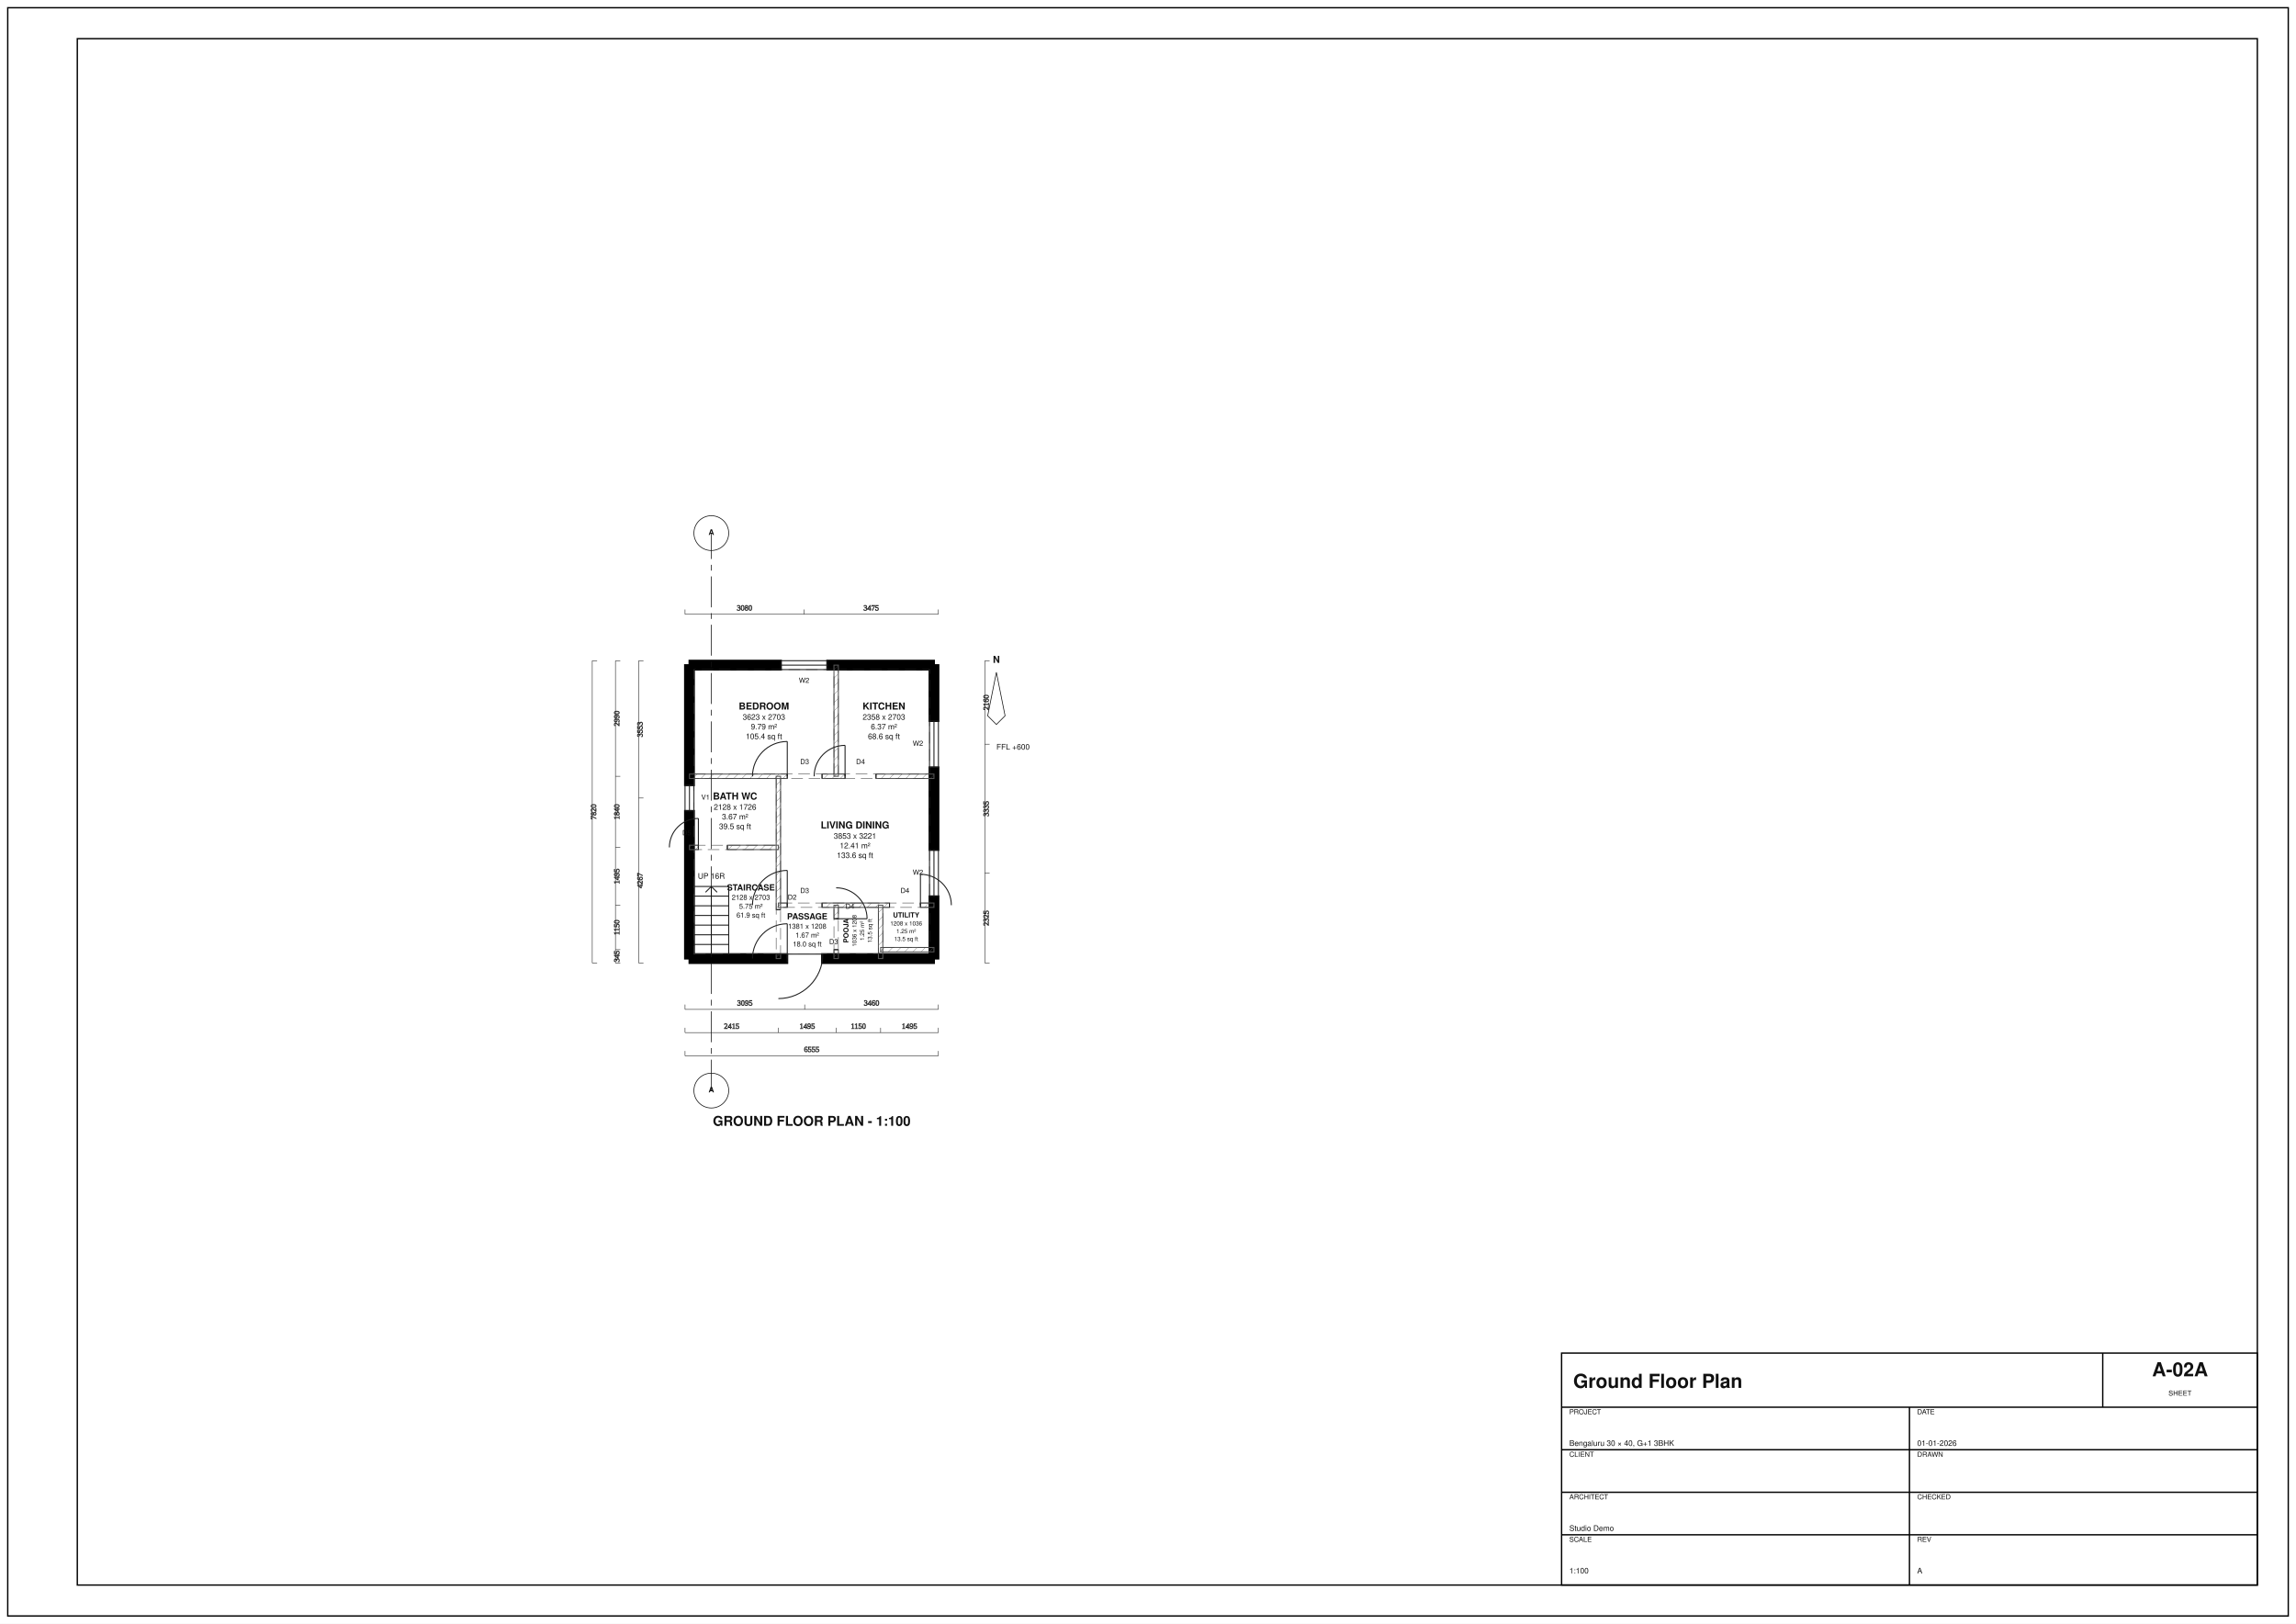
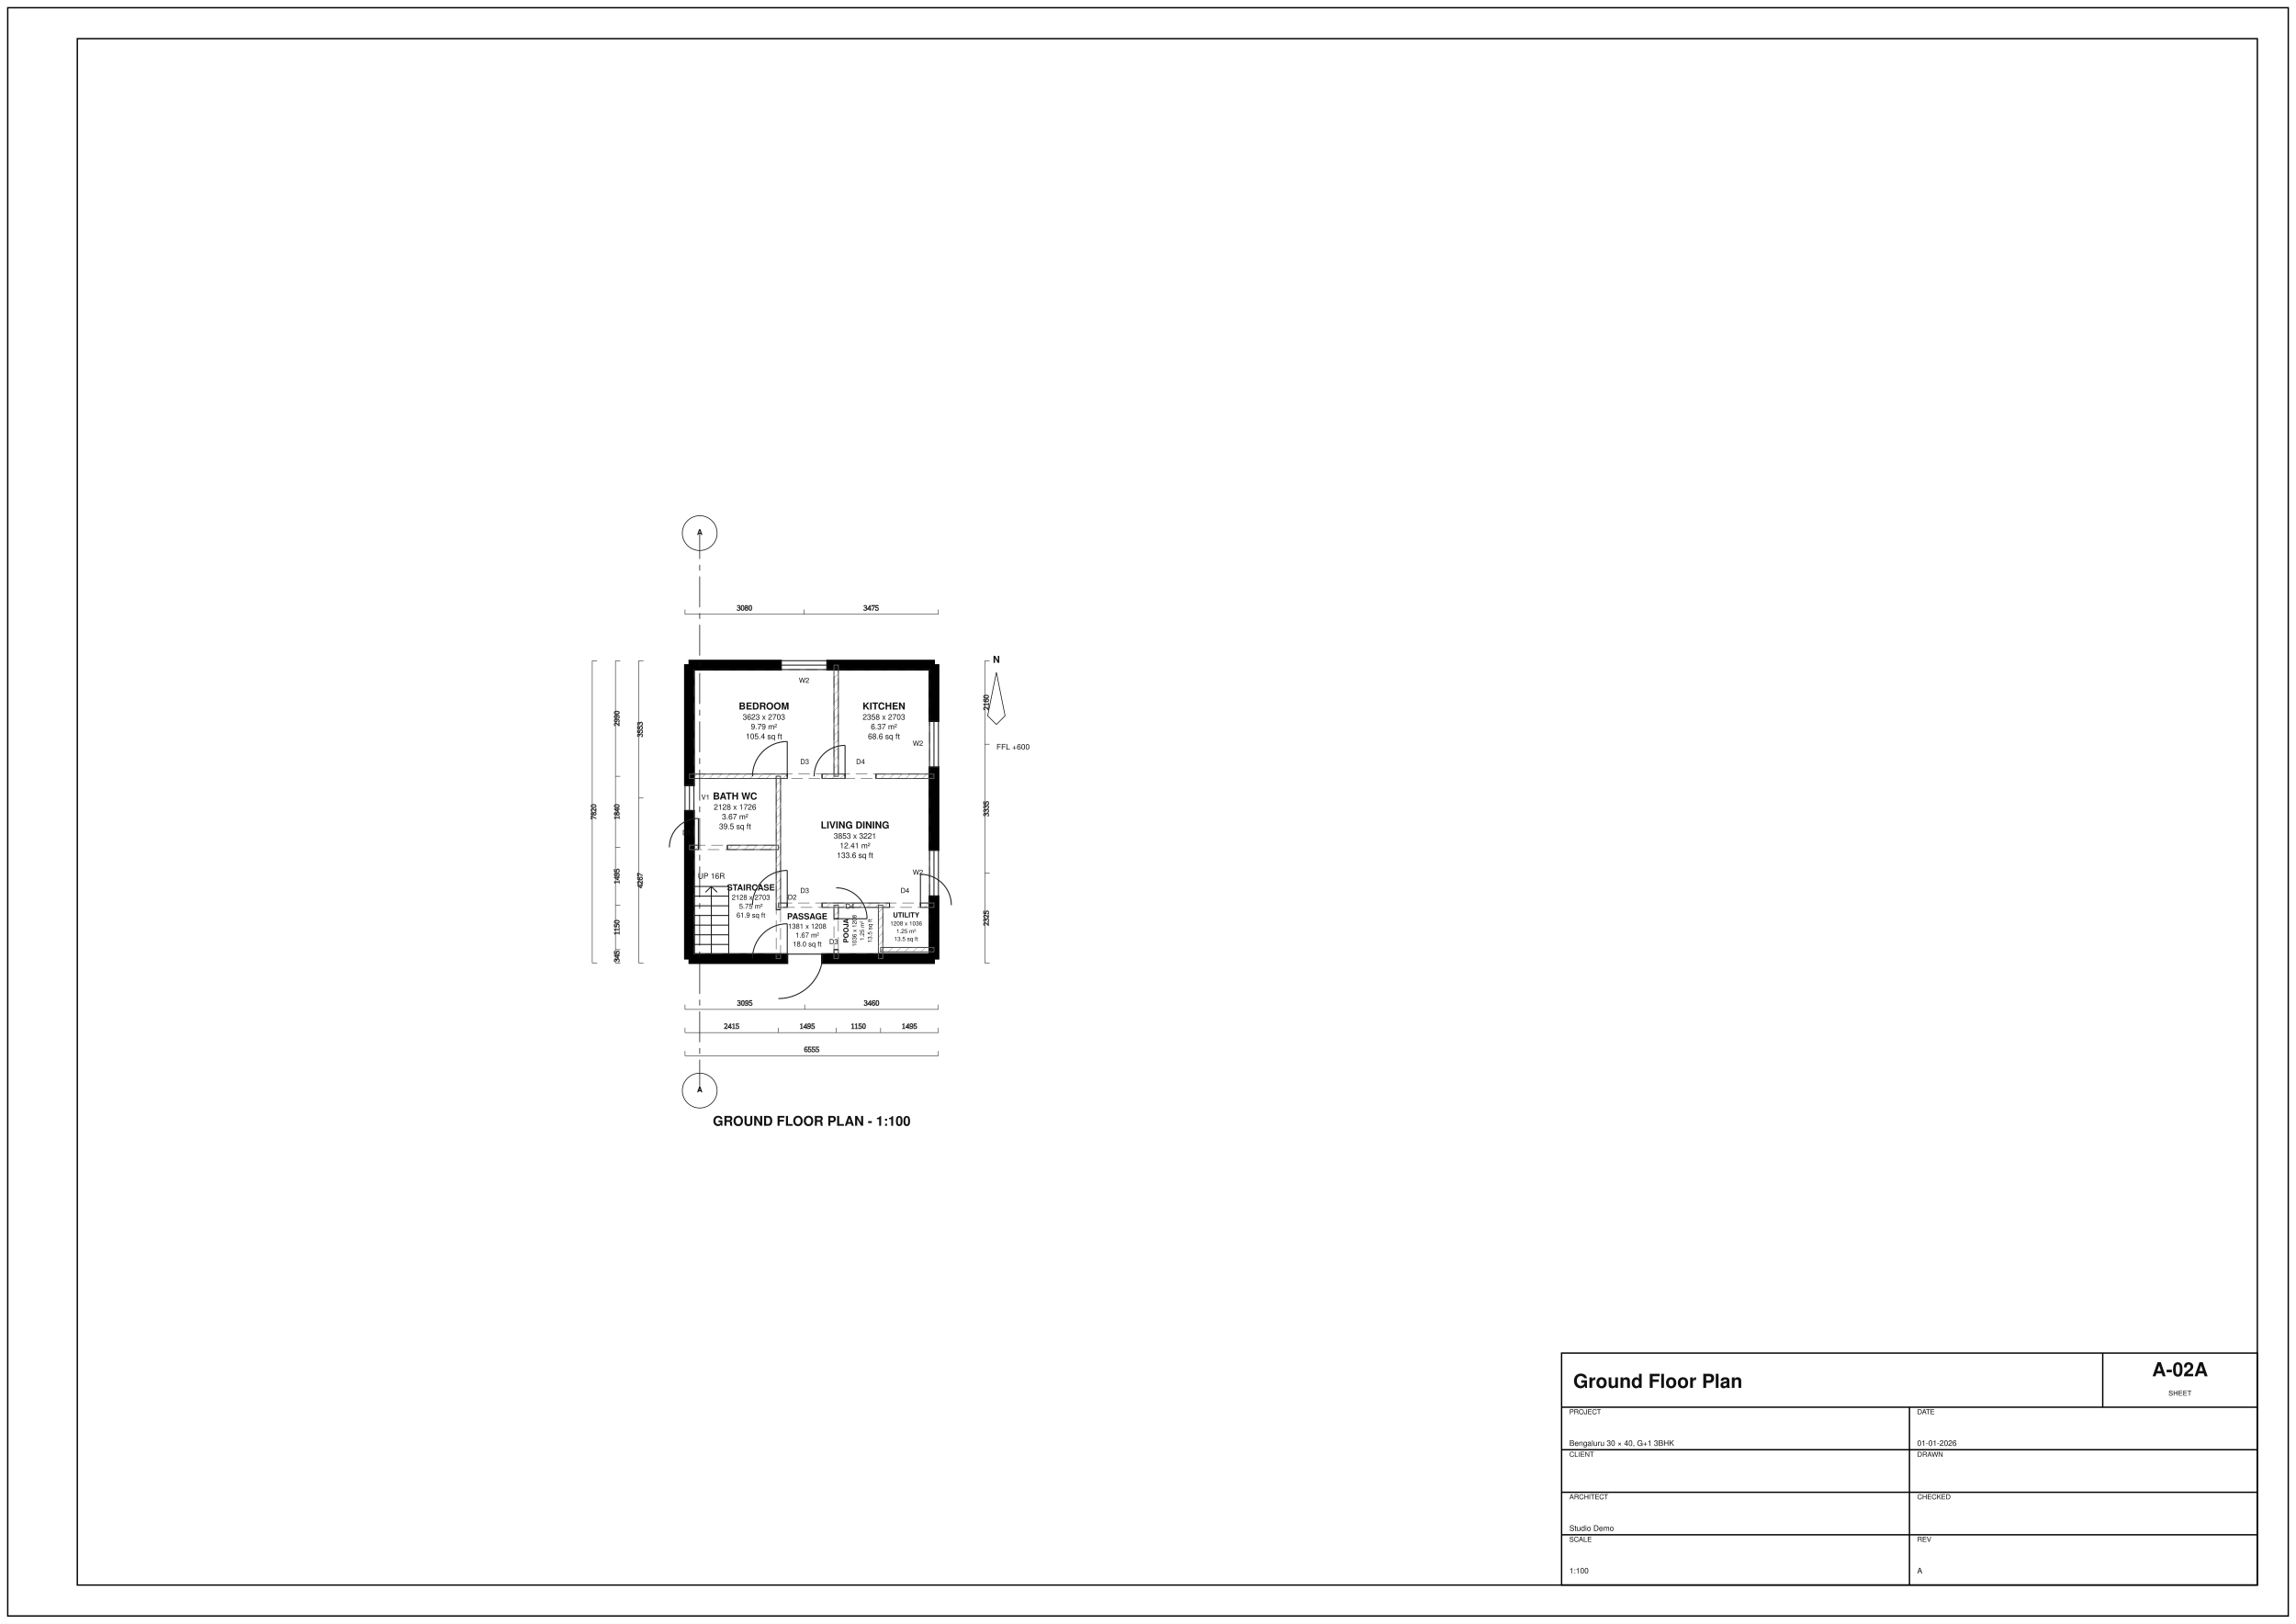
<svg xmlns="http://www.w3.org/2000/svg" width="594mm" height="420mm" viewBox="0 0 594 420" version="1.1">
  <rect x="0" y="0" width="594" height="420" fill="#ffffff" stroke="none" />
  <defs>
    <clipPath id="hc-0eb59b3c67e2308c" clip-rule="evenodd">
      <path d="M 188.175 219.770 L 201.375 219.770 L 201.375 218.630 L 188.175 218.630 Z" />
    </clipPath>
    <clipPath id="hc-0fd9a024a6844423" clip-rule="evenodd">
      <path d="M 178.375 219.770 L 180.675 219.770 L 180.675 218.630 L 178.375 218.630 Z" />
    </clipPath>
    <clipPath id="hc-1f996641c2d3374e" clip-rule="evenodd">
      <path d="M 212.675 234.720 L 230.125 234.720 L 230.125 233.580 L 212.675 233.580 Z" />
    </clipPath>
    <clipPath id="hc-1fb00a20c4b47410" clip-rule="evenodd">
      <path d="M 178.375 201.370 L 203.675 201.370 L 203.675 200.230 L 178.375 200.230 Z" />
    </clipPath>
    <clipPath id="hc-28ed19f50a566060" clip-rule="evenodd">
      <path d="M 215.755 237.650 L 215.755 234.150 L 216.895 234.150 L 216.895 237.650 Z" />
    </clipPath>
    <clipPath id="hc-2db689ba28de1adc" clip-rule="evenodd">
      <path d="M 215.755 200.800 L 215.755 172.050 L 216.895 172.050 L 216.895 200.800 Z" />
    </clipPath>
    <clipPath id="hc-45639c990a459c4a" clip-rule="evenodd">
      <path d="M 201.375 234.720 L 203.675 234.720 L 203.675 233.580 L 201.375 233.580 Z" />
    </clipPath>
    <clipPath id="hc-76dadd041ba72855" clip-rule="evenodd">
      <path d="M 212.675 201.370 L 218.625 201.370 L 218.625 200.230 L 212.675 200.230 Z" />
    </clipPath>
    <clipPath id="hc-862d21317aef18dd" clip-rule="evenodd">
      <path d="M 227.825 246.220 L 241.625 246.220 L 241.625 245.080 L 227.825 245.080 Z" />
    </clipPath>
    <clipPath id="hc-8a2cfff129f619f9" clip-rule="evenodd">
      <path d="M 215.755 247.950 L 215.755 245.650 L 216.895 245.650 L 216.895 247.950 Z" />
    </clipPath>
    <clipPath id="hc-a0084cb368f93133" clip-rule="evenodd">
      <path d="M 227.255 247.950 L 227.255 234.150 L 228.395 234.150 L 228.395 247.950 Z" />
    </clipPath>
    <clipPath id="hc-a5eabe2c34c8049e" clip-rule="evenodd">
      <path d="M 200.805 247.950 L 200.805 246.800 L 201.945 246.800 L 201.945 247.950 Z" />
    </clipPath>
    <clipPath id="hc-ac56d4d2308383f1" clip-rule="evenodd">
      <path d="M 238.125 234.720 L 241.625 234.720 L 241.625 233.580 L 238.125 233.580 Z" />
    </clipPath>
    <clipPath id="hc-b0042af711df2448" clip-rule="evenodd">
      <path d="M 226.625 201.370 L 241.625 201.370 L 241.625 200.230 L 226.625 200.230 Z" />
    </clipPath>
    <clipPath id="hc-f941dc16d44e47ad" clip-rule="evenodd">
      <path d="M 200.805 235.300 L 200.805 200.800 L 201.945 200.800 L 201.945 235.300 Z" />
    </clipPath>
  </defs>
  <g id="g-frame">
    <g class="layer" data-layer="A-TEXT" stroke="#111111" stroke-width="0.180" fill="none" stroke-linecap="butt" stroke-linejoin="miter">
      <g font-family="Helvetica, Arial, sans-serif" fill="#111111" stroke="none">
        <text x="407.000" y="359.000" font-size="5.000" text-anchor="start" dominant-baseline="alphabetic" font-weight="600">Ground Floor Plan</text>
        <text x="564.000" y="356.000" font-size="5.000" text-anchor="middle" dominant-baseline="alphabetic" font-weight="600">A-02A</text>
        <text x="564.000" y="361.000" font-size="1.800" text-anchor="middle" dominant-baseline="alphabetic">SHEET</text>
        <text x="406.000" y="365.000" font-size="1.800" text-anchor="start" dominant-baseline="hanging">PROJECT</text>
        <text x="406.000" y="374.000" font-size="2.000" text-anchor="start" dominant-baseline="alphabetic">Bengaluru 30 × 40, G+1 3BHK</text>
        <text x="406.000" y="376.000" font-size="1.800" text-anchor="start" dominant-baseline="hanging">CLIENT</text>
        <text x="406.000" y="385.000" font-size="2.000" text-anchor="start" dominant-baseline="alphabetic" />
        <text x="406.000" y="387.000" font-size="1.800" text-anchor="start" dominant-baseline="hanging">ARCHITECT</text>
        <text x="406.000" y="396.000" font-size="2.000" text-anchor="start" dominant-baseline="alphabetic">Studio Demo</text>
        <text x="406.000" y="398.000" font-size="1.800" text-anchor="start" dominant-baseline="hanging">SCALE</text>
        <text x="406.000" y="407.000" font-size="2.000" text-anchor="start" dominant-baseline="alphabetic">1:100</text>
        <text x="496.000" y="365.000" font-size="1.800" text-anchor="start" dominant-baseline="hanging">DATE</text>
        <text x="496.000" y="374.000" font-size="2.000" text-anchor="start" dominant-baseline="alphabetic">01-01-2026</text>
        <text x="496.000" y="376.000" font-size="1.800" text-anchor="start" dominant-baseline="hanging">DRAWN</text>
        <text x="496.000" y="385.000" font-size="2.000" text-anchor="start" dominant-baseline="alphabetic" />
        <text x="496.000" y="387.000" font-size="1.800" text-anchor="start" dominant-baseline="hanging">CHECKED</text>
        <text x="496.000" y="396.000" font-size="2.000" text-anchor="start" dominant-baseline="alphabetic" />
        <text x="496.000" y="398.000" font-size="1.800" text-anchor="start" dominant-baseline="hanging">REV</text>
        <text x="496.000" y="407.000" font-size="2.000" text-anchor="start" dominant-baseline="alphabetic">A</text>
      </g>
    </g>
    <g class="layer" data-layer="A-TITL" stroke="#000000" stroke-width="0.350" fill="none" stroke-linecap="butt" stroke-linejoin="miter">
      <polygon points="2.000,2.000 592.000,2.000 592.000,418.000 2.000,418.000" fill="none" />
      <polygon points="20.000,10.000 584.000,10.000 584.000,410.000 20.000,410.000" fill="none" />
      <polygon points="404.000,350.000 584.000,350.000 584.000,410.000 404.000,410.000" fill="none" />
      <line x1="404.000" y1="364.000" x2="584.000" y2="364.000" />
      <line x1="544.000" y1="350.000" x2="544.000" y2="364.000" />
      <line x1="494.000" y1="364.000" x2="494.000" y2="410.000" />
      <line x1="404.000" y1="375.000" x2="494.000" y2="375.000" />
      <line x1="404.000" y1="386.000" x2="494.000" y2="386.000" />
      <line x1="404.000" y1="397.000" x2="494.000" y2="397.000" />
      <line x1="494.000" y1="375.000" x2="584.000" y2="375.000" />
      <line x1="494.000" y1="386.000" x2="584.000" y2="386.000" />
      <line x1="494.000" y1="397.000" x2="584.000" y2="397.000" />
    </g>
  </g>
  <g id="g-plan-storey_01M1KF6VSBCAP0VCRFPMD4A2XC">
    <g class="layer" data-layer="A-WALL" stroke="#000000" stroke-width="0.500" fill="none" stroke-linecap="butt" stroke-linejoin="miter">
      <path d="M 240.475 247.950 L 240.475 231.850 L 242.775 231.850 L 242.775 247.950 Z" fill="#000000" fill-rule="evenodd" stroke="none" />
      <polygon points="240.475,247.950 240.475,231.850 242.775,231.850 242.775,247.950" fill="none" />
      <path d="M 240.475 219.850 L 240.475 198.500 L 242.775 198.500 L 242.775 219.850 Z" fill="#000000" fill-rule="evenodd" stroke="none" />
      <polygon points="240.475,219.850 240.475,198.500 242.775,198.500 242.775,219.850" fill="none" />
      <path d="M 240.475 186.500 L 240.475 172.050 L 242.775 172.050 L 242.775 186.500 Z" fill="#000000" fill-rule="evenodd" stroke="none" />
      <polygon points="240.475,186.500 240.475,172.050 242.775,172.050 242.775,186.500" fill="none" />
      <path d="M 177.225 247.950 L 177.225 209.760 L 179.525 209.760 L 179.525 247.950 Z" fill="#000000" fill-rule="evenodd" stroke="none" />
      <polygon points="177.225,247.950 177.225,209.760 179.525,209.760 179.525,247.950" fill="none" />
      <path d="M 177.225 203.100 L 177.225 172.050 L 179.525 172.050 L 179.525 203.100 Z" fill="#000000" fill-rule="evenodd" stroke="none" />
      <polygon points="177.225,203.100 177.225,172.050 179.525,172.050 179.525,203.100" fill="none" />
      <path d="M 178.375 173.200 L 202.025 173.200 L 202.025 170.900 L 178.375 170.900 Z" fill="#000000" fill-rule="evenodd" stroke="none" />
      <polygon points="178.375,173.200 202.025,173.200 202.025,170.900 178.375,170.900" fill="none" />
      <path d="M 214.025 173.200 L 241.625 173.200 L 241.625 170.900 L 214.025 170.900 Z" fill="#000000" fill-rule="evenodd" stroke="none" />
      <polygon points="214.025,173.200 241.625,173.200 241.625,170.900 214.025,170.900" fill="none" />
      <path d="M 178.375 249.100 L 203.675 249.100 L 203.675 246.800 L 178.375 246.800 Z" fill="#000000" fill-rule="evenodd" stroke="none" />
      <polygon points="178.375,249.100 203.675,249.100 203.675,246.800 178.375,246.800" fill="none" />
      <path d="M 212.675 249.100 L 241.625 249.100 L 241.625 246.800 L 212.675 246.800 Z" fill="#000000" fill-rule="evenodd" stroke="none" />
      <polygon points="212.675,249.100 241.625,249.100 241.625,246.800 212.675,246.800" fill="none" />
    </g>
    <g class="layer" data-layer="A-WALL-PART" stroke="#555555" stroke-width="0.250" fill="none" stroke-linecap="butt" stroke-linejoin="miter">
      <g clip-path="url(#hc-0fd9a024a6844423)">
        <path d="M 180.195 221.590 L 181.915 219.870 M 179.135 220.530 L 180.855 218.810 M 178.065 219.460 L 179.785 217.740 M 177.005 218.400 L 178.725 216.680" stroke="#555555" stroke-width="0.080" fill="none" />
      </g>
      <polygon points="178.375,219.770 180.675,219.770 180.675,218.630 178.375,218.630" fill="none" />
      <g clip-path="url(#hc-0eb59b3c67e2308c)">
        <path d="M 195.695 227.290 L 202.865 220.120 M 194.635 226.230 L 201.805 219.060 M 193.575 225.170 L 200.745 218.000 M 192.515 224.110 L 199.685 216.940 M 191.455 223.050 L 198.625 215.880 M 190.395 221.990 L 197.565 214.820 M 189.335 220.930 L 196.505 213.760 M 188.275 219.870 L 195.445 212.700 M 187.215 218.810 L 194.385 211.640" stroke="#555555" stroke-width="0.080" fill="none" />
      </g>
      <polygon points="188.175,219.770 201.375,219.770 201.375,218.630 188.175,218.630" fill="none" />
      <g clip-path="url(#hc-45639c990a459c4a)">
        <path d="M 203.305 236.650 L 205.025 234.930 M 202.245 235.590 L 203.965 233.870 M 201.185 234.530 L 202.905 232.810 M 200.125 233.470 L 201.845 231.750" stroke="#555555" stroke-width="0.080" fill="none" />
      </g>
      <polygon points="201.375,234.720 203.675,234.720 203.675,233.580 201.375,233.580" fill="none" />
      <g clip-path="url(#hc-1f996641c2d3374e)">
        <path d="M 221.685 243.730 L 230.985 234.440 M 220.625 242.670 L 229.925 233.380 M 219.565 241.610 L 228.855 232.310 M 218.505 240.550 L 227.795 231.250 M 217.445 239.490 L 226.735 230.190 M 216.385 238.430 L 225.675 229.130 M 215.325 237.370 L 224.615 228.070 M 214.265 236.310 L 223.555 227.010 M 213.205 235.250 L 222.495 225.950 M 212.145 234.190 L 221.435 224.890 M 211.075 233.120 L 220.375 223.830" stroke="#555555" stroke-width="0.080" fill="none" />
      </g>
      <polygon points="212.675,234.720 230.125,234.720 230.125,233.580 212.675,233.580" fill="none" />
      <g clip-path="url(#hc-ac56d4d2308383f1)">
        <path d="M 240.775 237.370 L 243.095 235.050 M 239.715 236.310 L 242.035 233.990 M 238.655 235.250 L 240.975 232.930 M 237.595 234.190 L 239.915 231.870 M 236.535 233.130 L 238.855 230.810" stroke="#555555" stroke-width="0.080" fill="none" />
      </g>
      <polygon points="238.125,234.720 241.625,234.720 241.625,233.580 238.125,233.580" fill="none" />
      <g clip-path="url(#hc-862d21317aef18dd)">
        <path d="M 235.175 253.570 L 242.645 246.100 M 234.115 252.510 L 241.585 245.040 M 233.055 251.450 L 240.525 243.980 M 231.995 250.390 L 239.465 242.920 M 230.935 249.330 L 238.405 241.860 M 229.875 248.270 L 237.345 240.800 M 228.815 247.210 L 236.285 239.740 M 227.755 246.150 L 235.225 238.680 M 226.695 245.090 L 234.165 237.620" stroke="#555555" stroke-width="0.080" fill="none" />
      </g>
      <polygon points="227.825,246.220 241.625,246.220 241.625,245.080 227.825,245.080" fill="none" />
      <g clip-path="url(#hc-a0084cb368f93133)">
        <path d="M 228.725 249.420 L 236.195 241.950 M 227.665 248.360 L 235.135 240.890 M 226.605 247.300 L 234.075 239.830 M 225.545 246.240 L 233.015 238.770 M 224.485 245.180 L 231.955 237.710 M 223.425 244.120 L 230.895 236.650 M 222.365 243.060 L 229.835 235.590 M 221.305 242.000 L 228.775 234.530 M 220.235 240.930 L 227.705 233.460" stroke="#555555" stroke-width="0.080" fill="none" />
      </g>
      <polygon points="227.255,247.950 227.255,234.150 228.395,234.150 228.395,247.950" fill="none" />
      <g clip-path="url(#hc-1fb00a20c4b47410)">
        <path d="M 191.515 214.510 L 204.735 201.290 M 190.455 213.450 L 203.675 200.230 M 189.395 212.390 L 202.615 199.170 M 188.335 211.330 L 201.555 198.110 M 187.265 210.260 L 200.485 197.040 M 186.205 209.200 L 199.425 195.980 M 185.145 208.140 L 198.365 194.920 M 184.085 207.080 L 197.305 193.860 M 183.025 206.020 L 196.245 192.800 M 181.965 204.960 L 195.185 191.740 M 180.905 203.900 L 194.125 190.680 M 179.845 202.840 L 193.065 189.620 M 178.785 201.780 L 192.005 188.560 M 177.725 200.720 L 190.945 187.500" stroke="#555555" stroke-width="0.080" fill="none" />
      </g>
      <polygon points="178.375,201.370 203.675,201.370 203.675,200.230 178.375,200.230" fill="none" />
      <g clip-path="url(#hc-76dadd041ba72855)">
        <path d="M 216.085 204.780 L 219.635 201.240 M 215.025 203.720 L 218.575 200.180 M 213.965 202.660 L 217.515 199.120 M 212.905 201.600 L 216.455 198.060 M 211.845 200.540 L 215.385 196.990" stroke="#555555" stroke-width="0.080" fill="none" />
      </g>
      <polygon points="212.675,201.370 218.625,201.370 218.625,200.230 212.675,200.230" fill="none" />
      <g clip-path="url(#hc-b0042af711df2448)">
        <path d="M 234.725 209.470 L 242.795 201.400 M 233.665 208.410 L 241.735 200.340 M 232.605 207.350 L 240.675 199.280 M 231.545 206.290 L 239.615 198.220 M 230.485 205.230 L 238.555 197.160 M 229.425 204.170 L 237.495 196.100 M 228.365 203.110 L 236.435 195.040 M 227.305 202.050 L 235.375 193.980 M 226.245 200.990 L 234.315 192.920 M 225.185 199.930 L 233.255 191.860" stroke="#555555" stroke-width="0.080" fill="none" />
      </g>
      <polygon points="226.625,201.370 241.625,201.370 241.625,200.230 226.625,200.230" fill="none" />
      <g clip-path="url(#hc-a5eabe2c34c8049e)">
        <path d="M 201.715 248.860 L 202.855 247.710 M 200.655 247.800 L 201.795 246.650 M 199.595 246.740 L 200.735 245.590" stroke="#555555" stroke-width="0.080" fill="none" />
      </g>
      <polygon points="200.805,247.950 200.805,246.800 201.945,246.800 201.945,247.950" fill="none" />
      <g clip-path="url(#hc-f941dc16d44e47ad)">
        <path d="M 201.675 236.170 L 219.495 218.350 M 200.615 235.110 L 218.435 217.290 M 199.555 234.050 L 217.375 216.230 M 198.495 232.990 L 216.315 215.170 M 197.425 231.920 L 215.245 214.100 M 196.365 230.860 L 214.185 213.040 M 195.305 229.800 L 213.125 211.980 M 194.245 228.740 L 212.065 210.920 M 193.185 227.680 L 211.005 209.860 M 192.125 226.620 L 209.945 208.800 M 191.065 225.560 L 208.885 207.740 M 190.005 224.500 L 207.825 206.680 M 188.945 223.440 L 206.765 205.620 M 187.885 222.380 L 205.705 204.560 M 186.825 221.320 L 204.645 203.500 M 185.765 220.260 L 203.585 202.440 M 184.705 219.200 L 202.525 201.380 M 183.645 218.140 L 201.465 200.320 M 182.585 217.080 L 200.405 199.260" stroke="#555555" stroke-width="0.080" fill="none" />
      </g>
      <polygon points="200.805,235.300 200.805,200.800 201.945,200.800 201.945,235.300" fill="none" />
      <g clip-path="url(#hc-8a2cfff129f619f9)">
        <path d="M 216.615 248.810 L 218.335 247.090 M 215.555 247.750 L 217.275 246.030 M 214.485 246.680 L 216.205 244.960" stroke="#555555" stroke-width="0.080" fill="none" />
      </g>
      <polygon points="215.755,247.950 215.755,245.650 216.895,245.650 216.895,247.950" fill="none" />
      <g clip-path="url(#hc-28ed19f50a566060)">
        <path d="M 216.455 238.350 L 218.775 236.030 M 215.395 237.290 L 217.715 234.970 M 214.335 236.230 L 216.655 233.910 M 213.275 235.170 L 215.595 232.850" stroke="#555555" stroke-width="0.080" fill="none" />
      </g>
      <polygon points="215.755,237.650 215.755,234.150 216.895,234.150 216.895,237.650" fill="none" />
      <g clip-path="url(#hc-2db689ba28de1adc)">
        <path d="M 216.855 201.900 L 231.795 186.950 M 215.795 200.840 L 230.735 185.890 M 214.735 199.780 L 229.675 184.830 M 213.665 198.710 L 228.615 183.770 M 212.605 197.650 L 227.555 182.710 M 211.545 196.590 L 226.495 181.650 M 210.485 195.530 L 225.435 180.590 M 209.425 194.470 L 224.375 179.530 M 208.365 193.410 L 223.315 178.470 M 207.305 192.350 L 222.255 177.410 M 206.245 191.290 L 221.185 176.340 M 205.185 190.230 L 220.125 175.280 M 204.125 189.170 L 219.065 174.220 M 203.065 188.110 L 218.005 173.160 M 202.005 187.050 L 216.945 172.100 M 200.945 185.990 L 215.885 171.040" stroke="#555555" stroke-width="0.080" fill="none" />
      </g>
      <polygon points="215.755,200.800 215.755,172.050 216.895,172.050 216.895,200.800" fill="none" />
    </g>
    <g class="layer" data-layer="A-DOOR" stroke="#1a1a1a" stroke-width="0.250" fill="none" stroke-linecap="butt" stroke-linejoin="miter">
      <line x1="180.675" y1="219.200" x2="180.675" y2="211.700" />
      <path d="M 180.675 211.700 A 7.500 7.500 0 0 0 173.175 219.200" fill="none" />
      <line x1="180.675" y1="219.770" x2="180.675" y2="218.630" />
      <line x1="188.175" y1="219.770" x2="188.175" y2="218.630" />
      <line x1="203.675" y1="234.150" x2="203.675" y2="225.150" />
      <path d="M 203.675 225.150 A 9.000 9.000 0 0 0 194.675 234.150" fill="none" />
      <line x1="203.675" y1="234.720" x2="203.675" y2="233.580" />
      <line x1="212.675" y1="234.720" x2="212.675" y2="233.580" />
      <line x1="238.125" y1="234.150" x2="238.125" y2="226.150" />
      <path d="M 246.125 234.150 A 8.000 8.000 0 0 0 238.125 226.150" fill="none" />
      <line x1="230.125" y1="234.720" x2="230.125" y2="233.580" />
      <line x1="238.125" y1="234.720" x2="238.125" y2="233.580" />
      <line x1="203.675" y1="200.800" x2="203.675" y2="191.800" />
      <path d="M 203.675 191.800 A 9.000 9.000 0 0 0 194.675 200.800" fill="none" />
      <line x1="203.675" y1="201.370" x2="203.675" y2="200.230" />
      <line x1="212.675" y1="201.370" x2="212.675" y2="200.230" />
      <line x1="218.625" y1="200.800" x2="218.625" y2="192.800" />
      <path d="M 218.625 192.800 A 8.000 8.000 0 0 0 210.625 200.800" fill="none" />
      <line x1="218.625" y1="201.370" x2="218.625" y2="200.230" />
      <line x1="226.625" y1="201.370" x2="226.625" y2="200.230" />
      <line x1="201.375" y1="246.800" x2="212.875" y2="246.800" />
      <path d="M 201.375 258.300 A 11.500 11.500 0 0 0 212.875 246.800" fill="none" />
      <line x1="200.805" y1="246.800" x2="201.945" y2="246.800" />
      <line x1="200.805" y1="235.300" x2="201.945" y2="235.300" />
      <line x1="216.325" y1="237.650" x2="224.325" y2="237.650" />
      <path d="M 224.325 237.650 A 8.000 8.000 0 0 0 216.325 229.650" fill="none" />
      <line x1="215.755" y1="245.650" x2="216.895" y2="245.650" />
      <line x1="215.755" y1="237.650" x2="216.895" y2="237.650" />
      <line x1="203.675" y1="247.950" x2="203.675" y2="238.950" />
      <path d="M 203.675 238.950 A 9.000 9.000 0 0 0 194.675 247.950" fill="none" />
      <line x1="203.675" y1="249.100" x2="203.675" y2="246.800" />
      <line x1="212.675" y1="249.100" x2="212.675" y2="246.800" />
    </g>
    <g class="layer" data-layer="A-WIND" stroke="#1a1a1a" stroke-width="0.250" fill="none" stroke-linecap="butt" stroke-linejoin="miter">
      <line x1="240.475" y1="231.850" x2="240.475" y2="219.850" />
      <line x1="241.625" y1="231.850" x2="241.625" y2="219.850" />
      <line x1="242.775" y1="231.850" x2="242.775" y2="219.850" />
      <line x1="240.475" y1="231.850" x2="242.775" y2="231.850" />
      <line x1="240.475" y1="219.850" x2="242.775" y2="219.850" />
      <line x1="240.475" y1="198.500" x2="240.475" y2="186.500" />
      <line x1="241.625" y1="198.500" x2="241.625" y2="186.500" />
      <line x1="242.775" y1="198.500" x2="242.775" y2="186.500" />
      <line x1="240.475" y1="198.500" x2="242.775" y2="198.500" />
      <line x1="240.475" y1="186.500" x2="242.775" y2="186.500" />
      <line x1="177.225" y1="209.760" x2="177.225" y2="203.100" />
      <line x1="178.375" y1="209.760" x2="178.375" y2="203.100" />
      <line x1="179.525" y1="209.760" x2="179.525" y2="203.100" />
      <line x1="177.225" y1="209.760" x2="179.525" y2="209.760" />
      <line x1="177.225" y1="203.100" x2="179.525" y2="203.100" />
      <line x1="202.025" y1="173.200" x2="214.025" y2="173.200" />
      <line x1="202.025" y1="172.050" x2="214.025" y2="172.050" />
      <line x1="202.025" y1="170.900" x2="214.025" y2="170.900" />
      <line x1="202.025" y1="173.200" x2="202.025" y2="170.900" />
      <line x1="214.025" y1="173.200" x2="214.025" y2="170.900" />
    </g>
    <g class="layer" data-layer="A-STAIR" stroke="#1a1a1a" stroke-width="0.250" fill="none" stroke-linecap="butt" stroke-linejoin="miter">
      <polygon points="179.525,246.800 188.525,246.800 188.525,229.300 179.525,229.300" fill="none" />
      <line x1="179.525" y1="244.300" x2="188.525" y2="244.300" />
      <line x1="179.525" y1="241.800" x2="188.525" y2="241.800" />
      <line x1="179.525" y1="239.300" x2="188.525" y2="239.300" />
      <line x1="179.525" y1="236.800" x2="188.525" y2="236.800" />
      <line x1="179.525" y1="234.300" x2="188.525" y2="234.300" />
      <line x1="179.525" y1="231.800" x2="188.525" y2="231.800" />
      <line x1="184.025" y1="246.800" x2="184.025" y2="229.300" />
      <line x1="184.025" y1="229.300" x2="182.525" y2="230.800" />
      <line x1="184.025" y1="229.300" x2="185.525" y2="230.800" />
    </g>
    <g class="layer" data-layer="A-DIM" stroke="#1a1a1a" stroke-width="0.130" fill="none" stroke-linecap="butt" stroke-linejoin="miter">
      <line x1="177.225" y1="273.100" x2="242.775" y2="273.100" />
      <line x1="177.225" y1="273.100" x2="177.225" y2="271.850" />
      <line x1="242.775" y1="273.100" x2="242.775" y2="271.850" />
      <text x="209.995" y="272.100" font-size="2.000" text-anchor="middle" dominant-baseline="alphabetic">6555</text>
      <line x1="177.225" y1="267.100" x2="242.775" y2="267.100" />
      <line x1="177.225" y1="267.100" x2="177.225" y2="265.850" />
      <line x1="201.375" y1="267.100" x2="201.375" y2="265.850" />
      <line x1="216.325" y1="267.100" x2="216.325" y2="265.850" />
      <line x1="227.825" y1="267.100" x2="227.825" y2="265.850" />
      <line x1="242.775" y1="267.100" x2="242.775" y2="265.850" />
      <text x="189.295" y="266.100" font-size="2.000" text-anchor="middle" dominant-baseline="alphabetic">2415</text>
      <text x="208.845" y="266.100" font-size="2.000" text-anchor="middle" dominant-baseline="alphabetic">1495</text>
      <text x="222.075" y="266.100" font-size="2.000" text-anchor="middle" dominant-baseline="alphabetic">1150</text>
      <text x="235.295" y="266.100" font-size="2.000" text-anchor="middle" dominant-baseline="alphabetic">1495</text>
      <line x1="177.225" y1="261.100" x2="242.775" y2="261.100" />
      <line x1="177.225" y1="261.100" x2="177.225" y2="259.850" />
      <line x1="208.175" y1="261.100" x2="208.175" y2="259.850" />
      <line x1="242.775" y1="261.100" x2="242.775" y2="259.850" />
      <text x="192.695" y="260.100" font-size="2.000" text-anchor="middle" dominant-baseline="alphabetic">3095</text>
      <text x="225.475" y="260.100" font-size="2.000" text-anchor="middle" dominant-baseline="alphabetic">3460</text>
      <line x1="153.225" y1="249.100" x2="153.225" y2="170.900" />
      <line x1="153.225" y1="249.100" x2="154.475" y2="249.100" />
      <line x1="153.225" y1="170.900" x2="154.475" y2="170.900" />
      <text x="154.225" y="210.000" font-size="2.000" text-anchor="middle" dominant-baseline="alphabetic" transform="rotate(-90 154.225 210.000)">7820</text>
      <line x1="159.225" y1="249.100" x2="159.225" y2="170.900" />
      <line x1="159.225" y1="249.100" x2="160.475" y2="249.100" />
      <line x1="159.225" y1="245.650" x2="160.475" y2="245.650" />
      <line x1="159.225" y1="234.150" x2="160.475" y2="234.150" />
      <line x1="159.225" y1="219.200" x2="160.475" y2="219.200" />
      <line x1="159.225" y1="200.800" x2="160.475" y2="200.800" />
      <line x1="159.225" y1="170.900" x2="160.475" y2="170.900" />
      <text x="160.225" y="247.380" font-size="2.000" text-anchor="middle" dominant-baseline="alphabetic" transform="rotate(-90 160.225 247.380)">345</text>
      <text x="160.225" y="239.900" font-size="2.000" text-anchor="middle" dominant-baseline="alphabetic" transform="rotate(-90 160.225 239.900)">1150</text>
      <text x="160.225" y="226.680" font-size="2.000" text-anchor="middle" dominant-baseline="alphabetic" transform="rotate(-90 160.225 226.680)">1495</text>
      <text x="160.225" y="210.000" font-size="2.000" text-anchor="middle" dominant-baseline="alphabetic" transform="rotate(-90 160.225 210.000)">1840</text>
      <text x="160.225" y="185.850" font-size="2.000" text-anchor="middle" dominant-baseline="alphabetic" transform="rotate(-90 160.225 185.850)">2990</text>
      <line x1="165.225" y1="249.100" x2="165.225" y2="170.900" />
      <line x1="165.225" y1="249.100" x2="166.475" y2="249.100" />
      <line x1="165.225" y1="206.430" x2="166.475" y2="206.430" />
      <line x1="165.225" y1="170.900" x2="166.475" y2="170.900" />
      <text x="166.225" y="227.770" font-size="2.000" text-anchor="middle" dominant-baseline="alphabetic" transform="rotate(-90 166.225 227.770)">4267</text>
      <text x="166.225" y="188.670" font-size="2.000" text-anchor="middle" dominant-baseline="alphabetic" transform="rotate(-90 166.225 188.670)">3553</text>
      <line x1="177.225" y1="158.900" x2="242.775" y2="158.900" />
      <line x1="177.225" y1="158.900" x2="177.225" y2="157.650" />
      <line x1="208.025" y1="158.900" x2="208.025" y2="157.650" />
      <line x1="242.775" y1="158.900" x2="242.775" y2="157.650" />
      <text x="192.625" y="157.900" font-size="2.000" text-anchor="middle" dominant-baseline="alphabetic">3080</text>
      <text x="225.395" y="157.900" font-size="2.000" text-anchor="middle" dominant-baseline="alphabetic">3475</text>
      <line x1="254.775" y1="249.100" x2="254.775" y2="170.900" />
      <line x1="254.775" y1="249.100" x2="256.025" y2="249.100" />
      <line x1="254.775" y1="225.850" x2="256.025" y2="225.850" />
      <line x1="254.775" y1="192.500" x2="256.025" y2="192.500" />
      <line x1="254.775" y1="170.900" x2="256.025" y2="170.900" />
      <text x="255.775" y="237.480" font-size="2.000" text-anchor="middle" dominant-baseline="alphabetic" transform="rotate(-90 255.775 237.480)">2325</text>
      <text x="255.775" y="209.180" font-size="2.000" text-anchor="middle" dominant-baseline="alphabetic" transform="rotate(-90 255.775 209.180)">3335</text>
      <text x="255.775" y="181.700" font-size="2.000" text-anchor="middle" dominant-baseline="alphabetic" transform="rotate(-90 255.775 181.700)">2160</text>
    </g>
    <g class="layer" data-layer="A-TEXT" stroke="#111111" stroke-width="0.180" fill="none" stroke-linecap="butt" stroke-linejoin="miter">
      <polygon points="257.775,173.900 255.525,185.150 257.775,187.400 260.025,185.150" fill="none" />
-       <line x1="184.025" y1="282.100" x2="184.025" y2="137.900" stroke-dasharray="8.000 1.500 1.500 1.500" />
-       <circle cx="184.025" cy="282.100" r="4.500" fill="none" />
-       <circle cx="184.025" cy="137.900" r="4.500" fill="none" />
+       <line x1="181.025" y1="282.100" x2="181.025" y2="137.900" stroke-dasharray="8.000 1.500 1.500 1.500" />
+       <circle cx="181.025" cy="282.100" r="4.500" fill="none" />
+       <circle cx="181.025" cy="137.900" r="4.500" fill="none" />
      <g font-family="Helvetica, Arial, sans-serif" fill="#111111" stroke="none">
        <text x="184.025" y="227.300" font-size="2.000" text-anchor="middle" dominant-baseline="alphabetic">UP 16R</text>
        <text x="208.845" y="237.310" font-size="2.200" text-anchor="middle" dominant-baseline="central" font-weight="600">PASSAGE</text>
        <text x="208.845" y="239.810" font-size="1.800" text-anchor="middle" dominant-baseline="central">1381 x 1208</text>
        <text x="208.845" y="242.110" font-size="1.800" text-anchor="middle" dominant-baseline="central">1.67 m²</text>
        <text x="208.845" y="244.410" font-size="1.800" text-anchor="middle" dominant-baseline="central">18.0 sq ft</text>
        <text x="234.435" y="236.900" font-size="1.800" text-anchor="middle" dominant-baseline="central" font-weight="600">UTILITY</text>
        <text x="234.435" y="239.050" font-size="1.500" text-anchor="middle" dominant-baseline="central">1208 x 1036</text>
        <text x="234.435" y="241.050" font-size="1.500" text-anchor="middle" dominant-baseline="central">1.25 m²</text>
        <text x="234.435" y="243.050" font-size="1.500" text-anchor="middle" dominant-baseline="central">13.5 sq ft</text>
        <text x="194.265" y="229.840" font-size="2.200" text-anchor="middle" dominant-baseline="central" font-weight="600">STAIRCASE</text>
        <text x="194.265" y="232.340" font-size="1.800" text-anchor="middle" dominant-baseline="central">2128 x 2703</text>
        <text x="194.265" y="234.640" font-size="1.800" text-anchor="middle" dominant-baseline="central">5.75 m²</text>
        <text x="194.265" y="236.940" font-size="1.800" text-anchor="middle" dominant-baseline="central">61.9 sq ft</text>
        <text x="197.635" y="182.970" font-size="2.500" text-anchor="middle" dominant-baseline="central" font-weight="600">BEDROOM</text>
        <text x="197.635" y="185.720" font-size="2.000" text-anchor="middle" dominant-baseline="central">3623 x 2703</text>
        <text x="197.635" y="188.220" font-size="2.000" text-anchor="middle" dominant-baseline="central">9.79 m²</text>
        <text x="197.635" y="190.720" font-size="2.000" text-anchor="middle" dominant-baseline="central">105.4 sq ft</text>
        <text x="190.165" y="206.250" font-size="2.500" text-anchor="middle" dominant-baseline="central" font-weight="600">BATH WC</text>
        <text x="190.165" y="209.000" font-size="2.000" text-anchor="middle" dominant-baseline="central">2128 x 1726</text>
        <text x="190.165" y="211.500" font-size="2.000" text-anchor="middle" dominant-baseline="central">3.67 m²</text>
        <text x="190.165" y="214.000" font-size="2.000" text-anchor="middle" dominant-baseline="central">39.5 sq ft</text>
        <text x="221.205" y="213.730" font-size="2.500" text-anchor="middle" dominant-baseline="central" font-weight="600">LIVING DINING</text>
        <text x="221.205" y="216.480" font-size="2.000" text-anchor="middle" dominant-baseline="central">3853 x 3221</text>
        <text x="221.205" y="218.980" font-size="2.000" text-anchor="middle" dominant-baseline="central">12.41 m²</text>
        <text x="221.205" y="221.480" font-size="2.000" text-anchor="middle" dominant-baseline="central">133.6 sq ft</text>
        <text x="219.075" y="240.760" font-size="1.800" text-anchor="middle" dominant-baseline="central" font-weight="600" transform="rotate(-90 219.075 240.760)">POOJA</text>
        <text x="221.225" y="240.760" font-size="1.500" text-anchor="middle" dominant-baseline="central" transform="rotate(-90 221.225 240.760)">1036 x 1208</text>
        <text x="223.225" y="240.760" font-size="1.500" text-anchor="middle" dominant-baseline="central" transform="rotate(-90 223.225 240.760)">1.25 m²</text>
        <text x="225.225" y="240.760" font-size="1.500" text-anchor="middle" dominant-baseline="central" transform="rotate(-90 225.225 240.760)">13.5 sq ft</text>
        <text x="228.685" y="182.970" font-size="2.500" text-anchor="middle" dominant-baseline="central" font-weight="600">KITCHEN</text>
        <text x="228.685" y="185.720" font-size="2.000" text-anchor="middle" dominant-baseline="central">2358 x 2703</text>
        <text x="228.685" y="188.220" font-size="2.000" text-anchor="middle" dominant-baseline="central">6.37 m²</text>
        <text x="228.685" y="190.720" font-size="2.000" text-anchor="middle" dominant-baseline="central">68.6 sq ft</text>
        <text x="237.475" y="225.850" font-size="1.800" text-anchor="middle" dominant-baseline="central">W2</text>
        <text x="237.475" y="192.500" font-size="1.800" text-anchor="middle" dominant-baseline="central">W2</text>
        <text x="177.675" y="215.630" font-size="1.800" text-anchor="middle" dominant-baseline="central">D5</text>
        <text x="182.525" y="206.430" font-size="1.800" text-anchor="middle" dominant-baseline="central">V1</text>
        <text x="208.175" y="230.580" font-size="1.800" text-anchor="middle" dominant-baseline="central">D3</text>
        <text x="234.125" y="230.580" font-size="1.800" text-anchor="middle" dominant-baseline="central">D4</text>
        <text x="208.025" y="176.200" font-size="1.800" text-anchor="middle" dominant-baseline="central">W2</text>
        <text x="208.175" y="197.230" font-size="1.800" text-anchor="middle" dominant-baseline="central">D3</text>
        <text x="222.625" y="197.230" font-size="1.800" text-anchor="middle" dominant-baseline="central">D4</text>
        <text x="204.945" y="232.300" font-size="1.800" text-anchor="middle" dominant-baseline="central">D2</text>
        <text x="219.895" y="234.650" font-size="1.800" text-anchor="middle" dominant-baseline="central">D4</text>
        <text x="215.675" y="243.800" font-size="1.800" text-anchor="middle" dominant-baseline="central">D3</text>
        <text x="257.775" y="193.900" font-size="2.000" text-anchor="start" dominant-baseline="alphabetic">FFL +600</text>
        <text x="257.775" y="170.900" font-size="2.500" text-anchor="middle" dominant-baseline="central" font-weight="600">N</text>
-         <text x="184.025" y="282.100" font-size="2.000" text-anchor="middle" dominant-baseline="central" font-weight="600">A</text>
-         <text x="184.025" y="137.900" font-size="2.000" text-anchor="middle" dominant-baseline="central" font-weight="600">A</text>
+         <text x="181.025" y="282.100" font-size="2.000" text-anchor="middle" dominant-baseline="central" font-weight="600">A</text>
+         <text x="181.025" y="137.900" font-size="2.000" text-anchor="middle" dominant-baseline="central" font-weight="600">A</text>
      </g>
    </g>
    <g class="layer" data-layer="A-AREA" stroke="#3a3a3a" stroke-width="0.130" fill="none" stroke-linecap="butt" stroke-linejoin="miter">
      <polygon points="201.945,246.800 215.755,246.800 215.755,234.720 201.945,234.720" fill="none" stroke-dasharray="3.000 1.500" />
      <polygon points="228.395,245.080 240.475,245.080 240.475,234.720 228.395,234.720" fill="none" stroke-dasharray="3.000 1.500" />
      <polygon points="179.525,246.800 200.805,246.800 200.805,219.770 179.525,219.770" fill="none" stroke-dasharray="3.000 1.500" />
      <polygon points="179.525,200.230 215.755,200.230 215.755,173.200 179.525,173.200" fill="none" stroke-dasharray="3.000 1.500" />
      <polygon points="179.525,218.630 200.805,218.630 200.805,201.370 179.525,201.370" fill="none" stroke-dasharray="3.000 1.500" />
      <polygon points="201.945,233.580 240.475,233.580 240.475,201.370 201.945,201.370" fill="none" stroke-dasharray="3.000 1.500" />
      <polygon points="216.895,246.800 227.255,246.800 227.255,234.720 216.895,234.720" fill="none" stroke-dasharray="3.000 1.500" />
      <polygon points="216.895,200.230 240.475,200.230 240.475,173.200 216.895,173.200" fill="none" stroke-dasharray="3.000 1.500" />
    </g>
  </g>
  <g id="g-plan-storey_01M1KF6VSBCAP0VCRFPMD4A2XC-label">
    <g class="layer" data-layer="A-TEXT" stroke="#111111" stroke-width="0.180" fill="none" stroke-linecap="butt" stroke-linejoin="miter">
      <g font-family="Helvetica, Arial, sans-serif" fill="#111111" stroke="none">
        <text x="209.995" y="289.600" font-size="3.500" text-anchor="middle" dominant-baseline="hanging" font-weight="600">GROUND FLOOR PLAN - 1:100</text>
      </g>
    </g>
  </g>
</svg>
